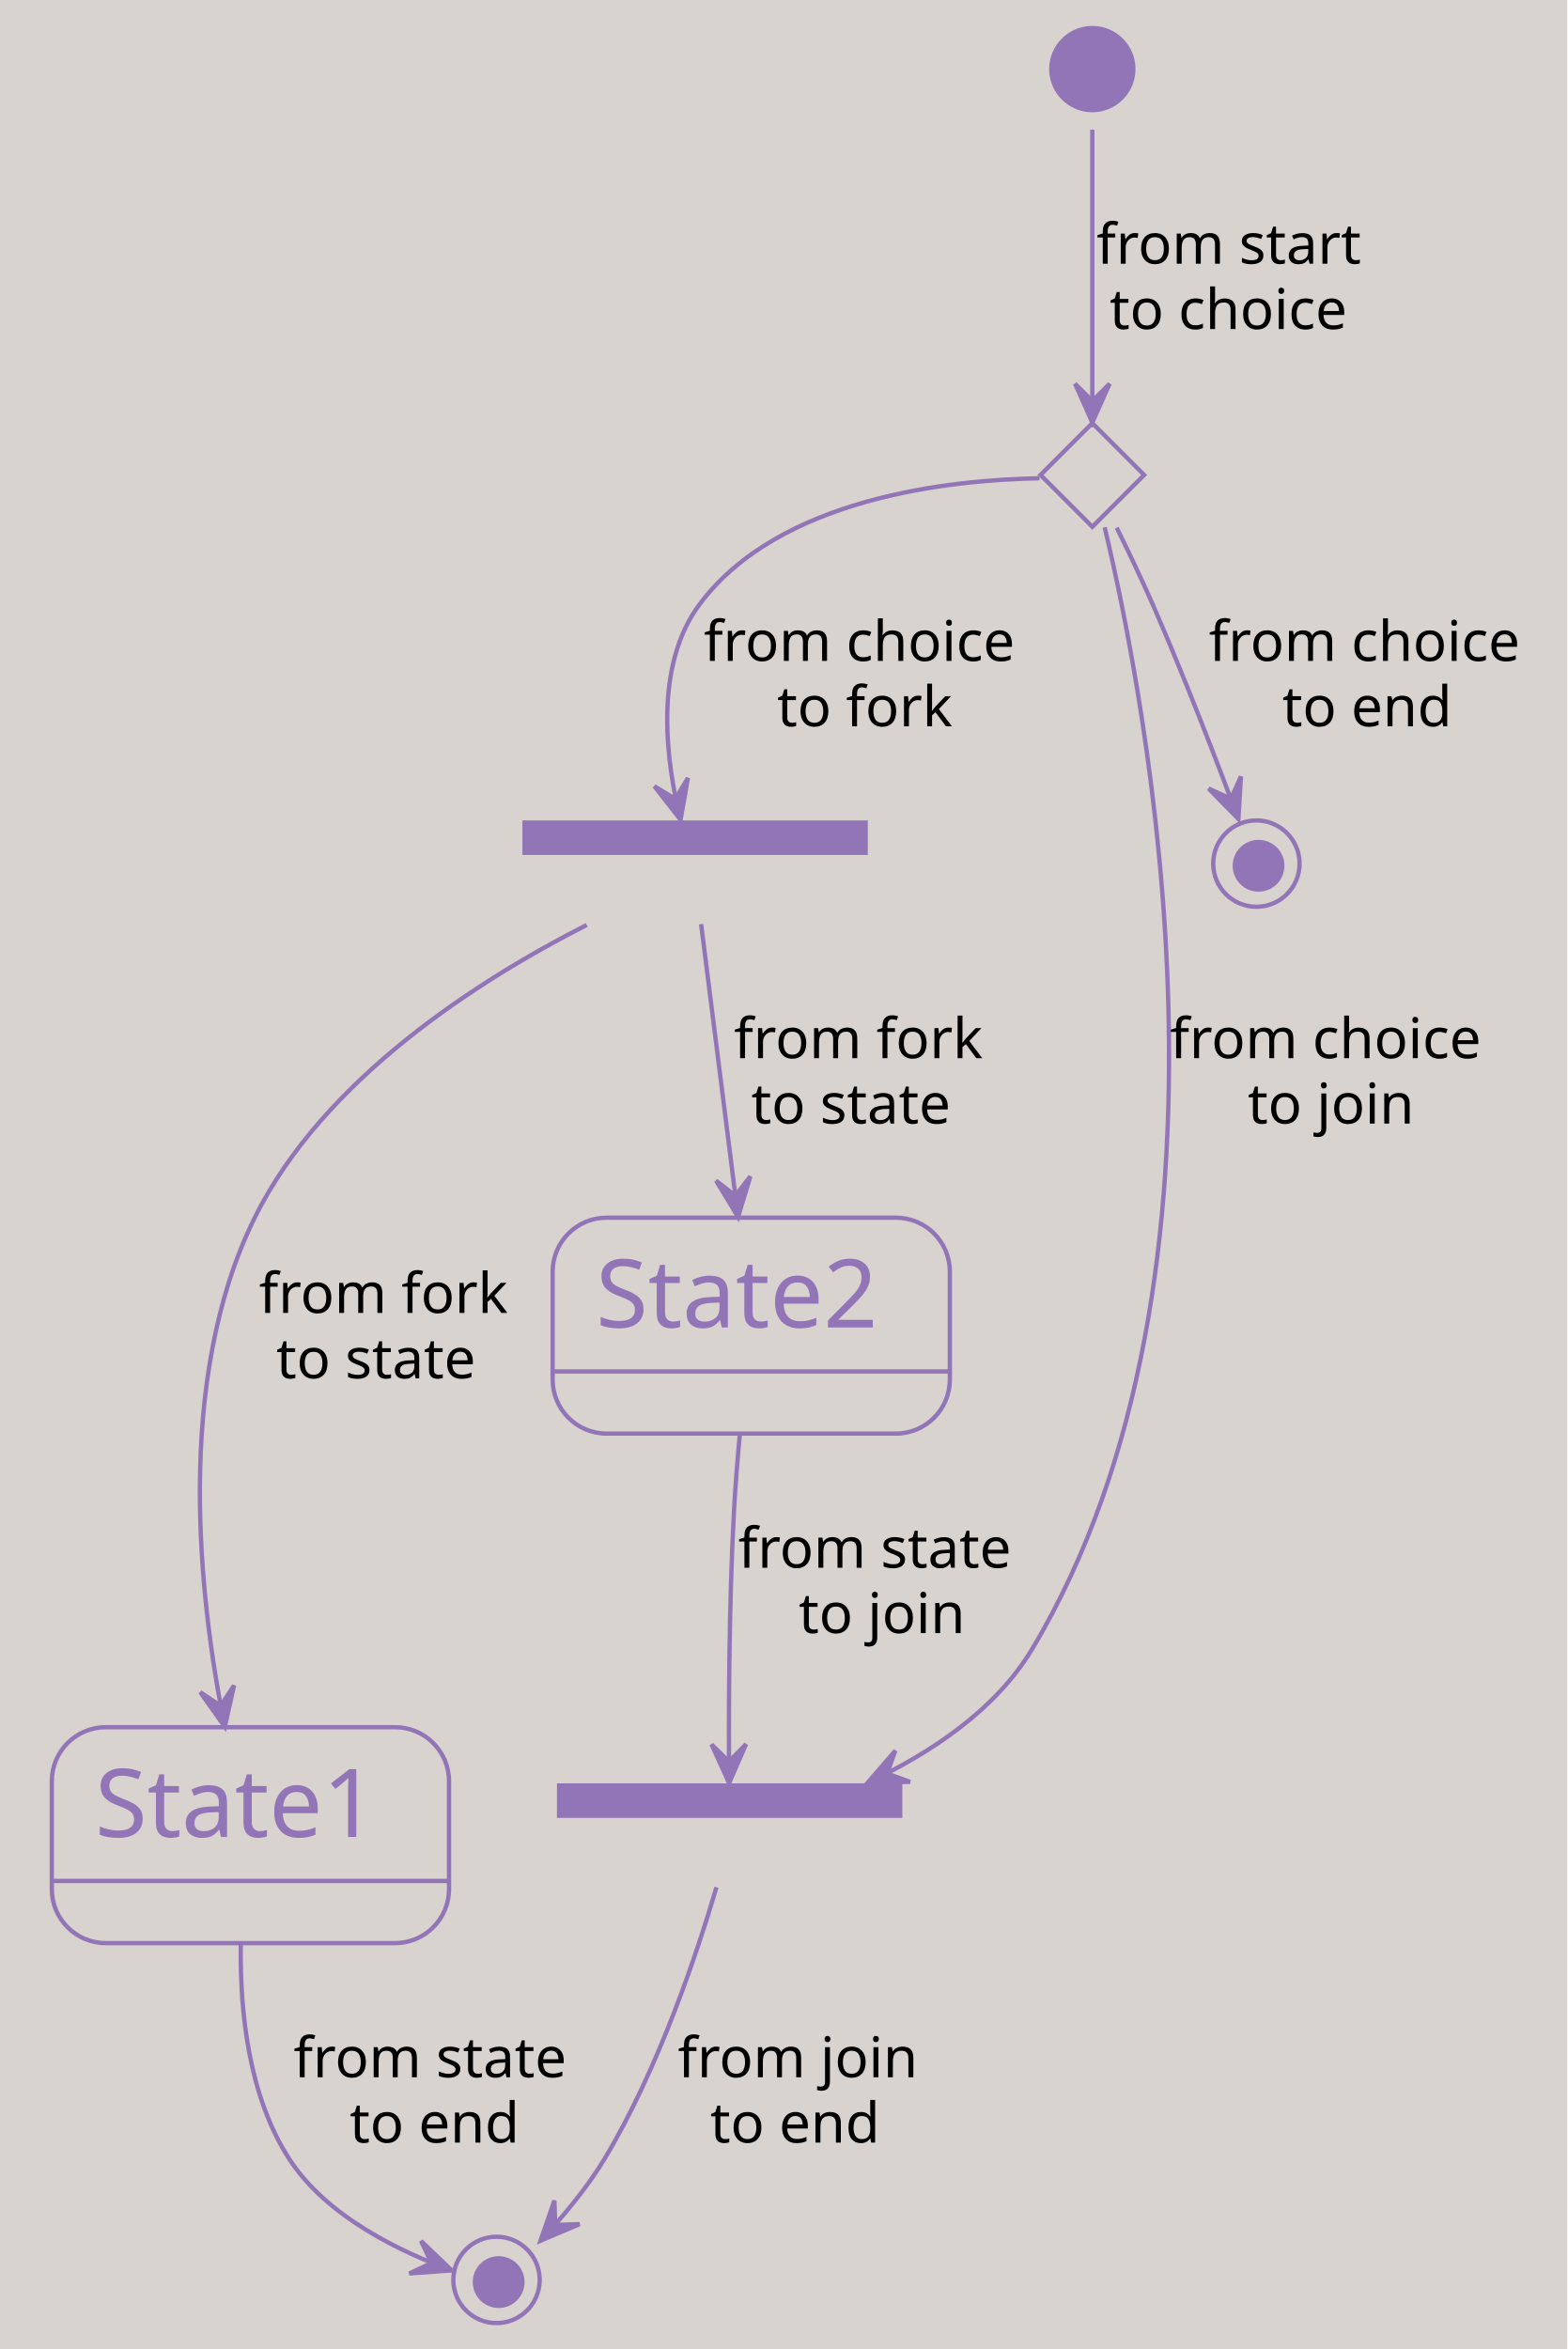
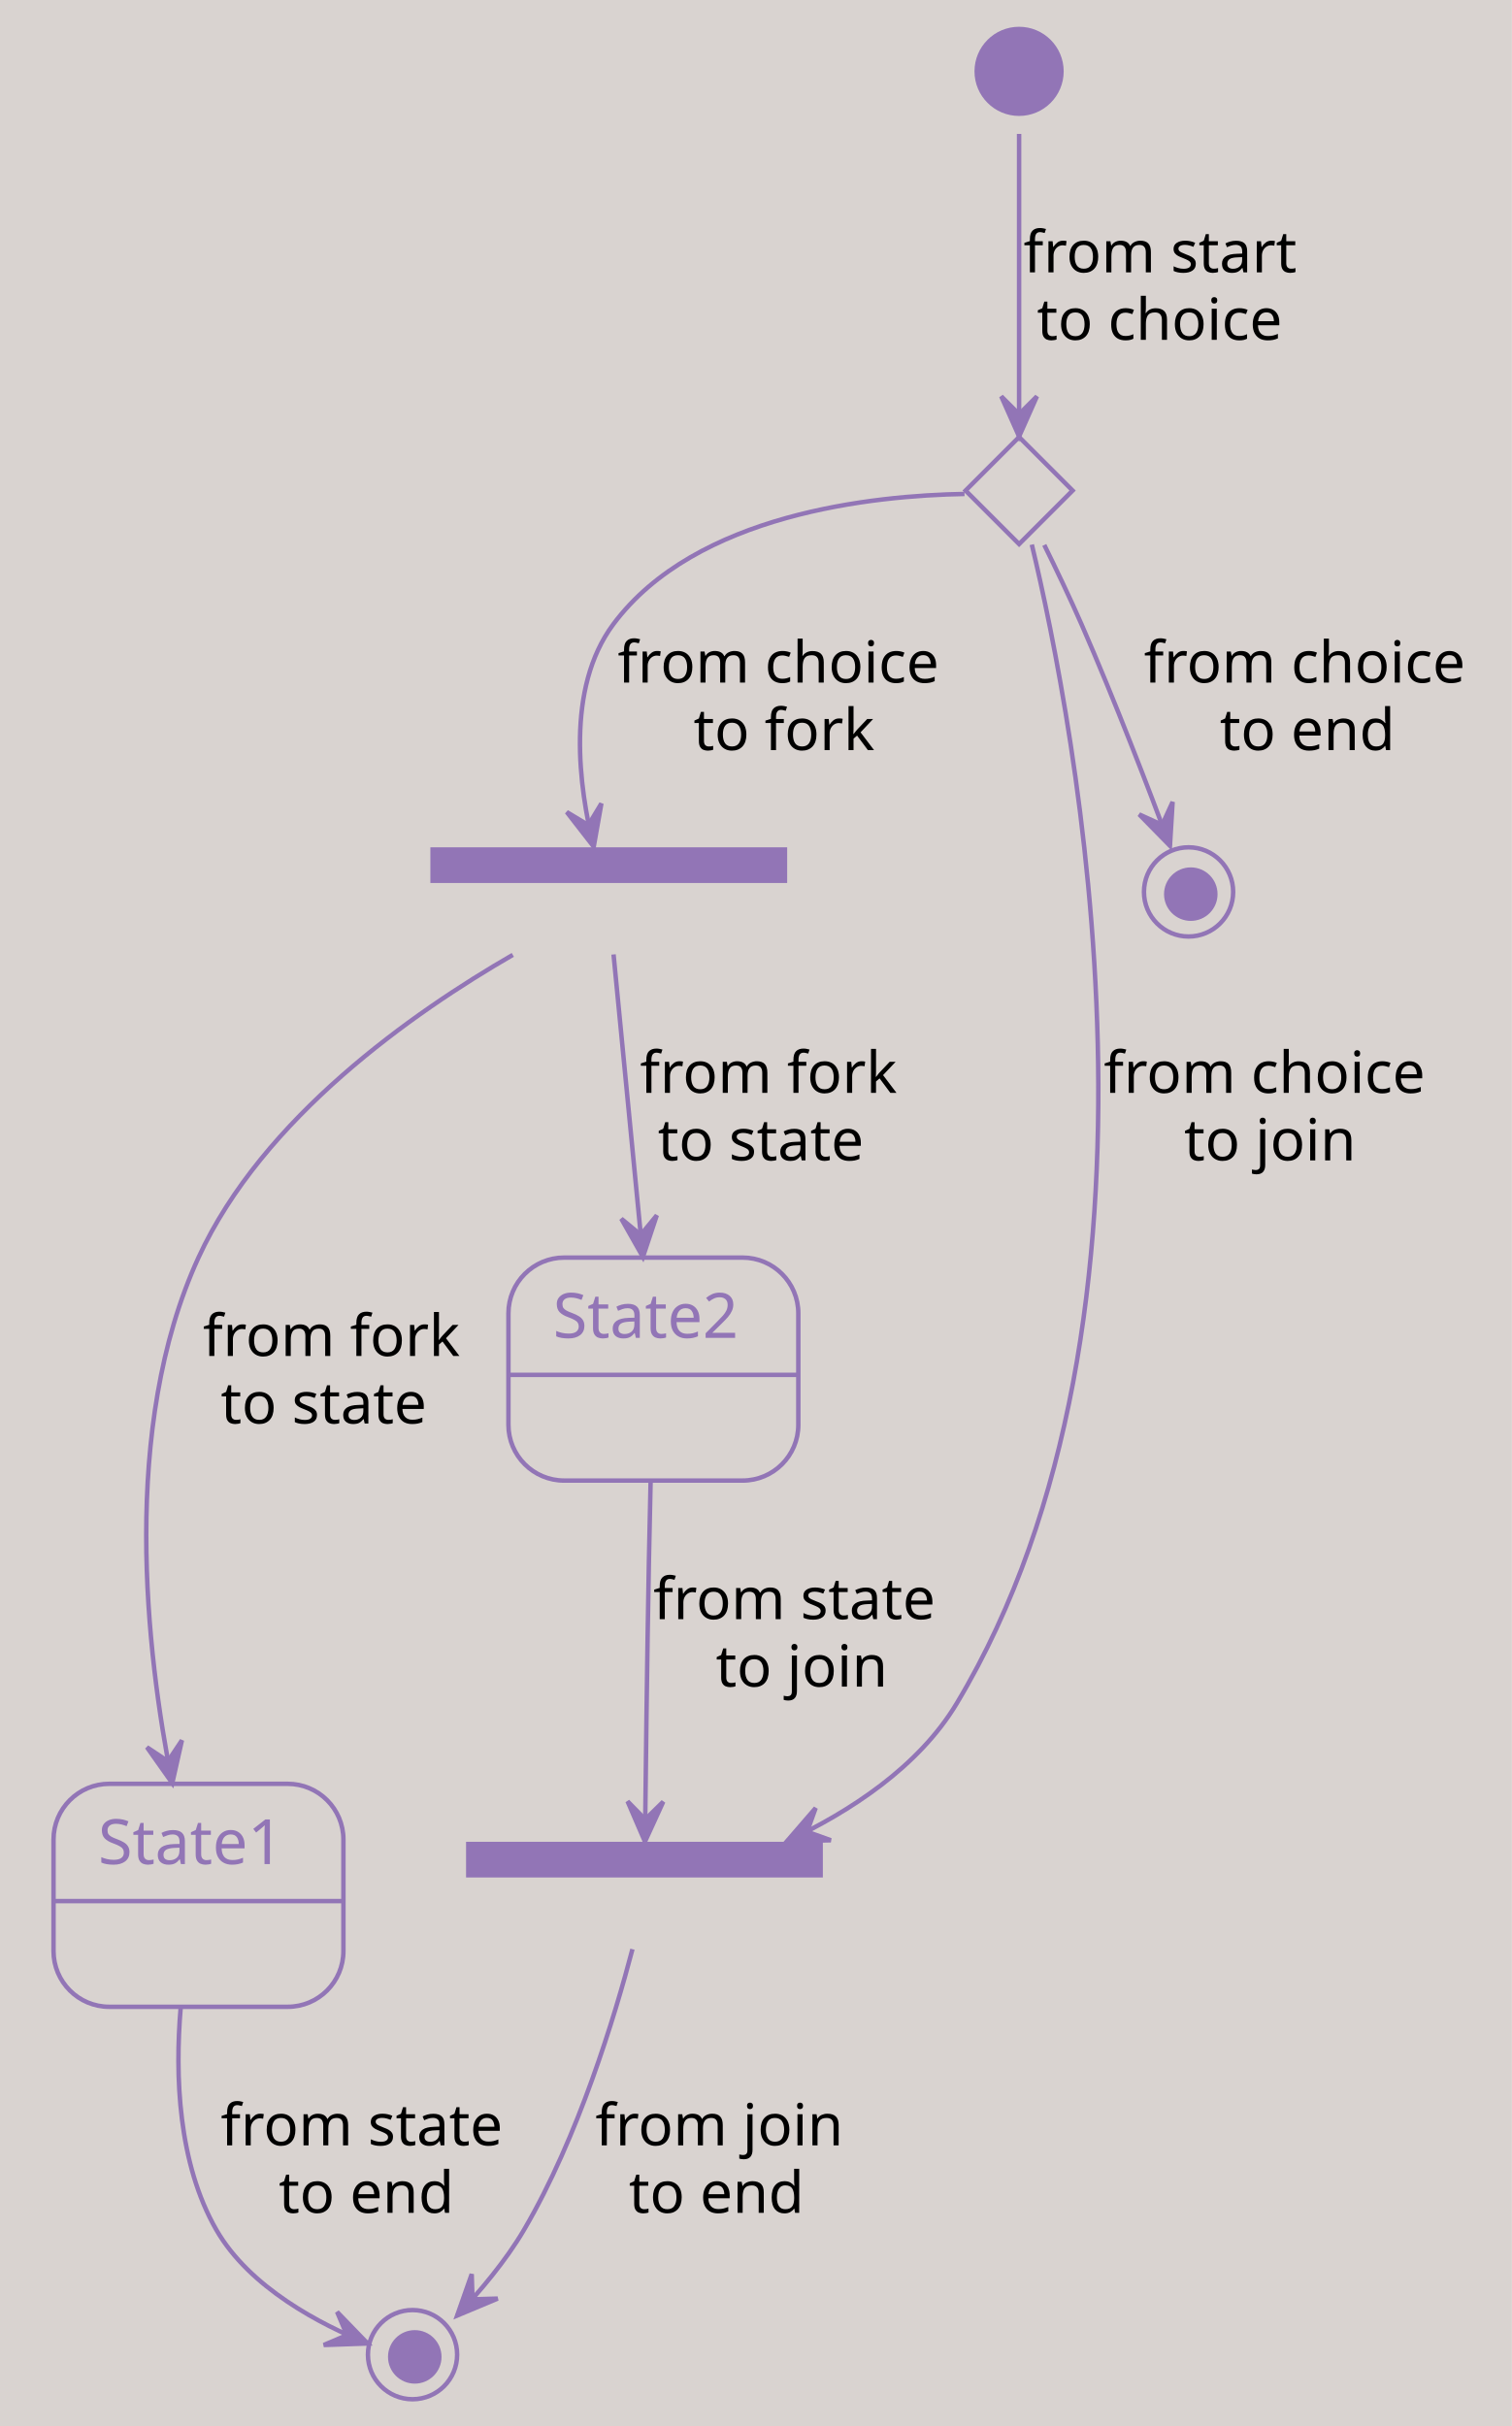
- <svg xmlns="http://www.w3.org/2000/svg" contentStyleType="text/css" height="544px" preserveAspectRatio="none" style="width:363px;height:544px;background:#D9D3D0;" version="1.1" viewBox="0 0 363 544" width="363px" zoomAndPan="magnify">
+ <svg xmlns="http://www.w3.org/2000/svg" contentStyleType="text/css" height="544px" preserveAspectRatio="none" style="width:339px;height:544px;background:#D9D3D0;" version="1.1" viewBox="0 0 339 544" width="339px" zoomAndPan="magnify">
  <defs />
  <g>
-     <rect fill="#D9D3D0" height="544" style="stroke:none;stroke-width:1.0;" width="363" x="0" y="0" />
+     <rect fill="#D9D3D0" height="544" style="stroke:none;stroke-width:1.0;" width="339" x="0" y="0" />
    <g id="elem_choice1">
-       <polygon fill="#D9D3D0" points="253,98,265,110,253,122,241,110,253,98" style="stroke:#9275B6;stroke-width:1.0;" />
+       <polygon fill="#D9D3D0" points="228.5,98,240.5,110,228.5,122,216.5,110,228.5,98" style="stroke:#9275B6;stroke-width:1.0;" />
    </g>
-     <rect fill="#9275B6" height="8" style="stroke:none;stroke-width:1.0;" width="80" x="121" y="190" />
-     <rect fill="#9275B6" height="8" style="stroke:none;stroke-width:1.0;" width="80" x="129" y="413" />
-     <ellipse cx="291" cy="200" fill="none" rx="10" ry="10" style="stroke:#9275B6;stroke-width:1.0;" />
-     <ellipse cx="291.5" cy="200.5" fill="#9275B6" rx="6" ry="6" style="stroke:none;stroke-width:1.0;" />
-     <ellipse cx="253" cy="16" fill="#9275B6" rx="10" ry="10" style="stroke:none;stroke-width:1.0;" />
+     <rect fill="#9275B6" height="8" style="stroke:none;stroke-width:1.0;" width="80" x="96.5" y="190" />
+     <rect fill="#9275B6" height="8" style="stroke:none;stroke-width:1.0;" width="80" x="104.5" y="413" />
+     <ellipse cx="266.5" cy="200" fill="none" rx="10" ry="10" style="stroke:#9275B6;stroke-width:1.0;" />
+     <ellipse cx="267" cy="200.5" fill="#9275B6" rx="6" ry="6" style="stroke:none;stroke-width:1.0;" />
+     <ellipse cx="228.5" cy="16" fill="#9275B6" rx="10" ry="10" style="stroke:none;stroke-width:1.0;" />
    <g id="State1">
-       <rect fill="#D9D3D0" height="50" rx="12.5" ry="12.5" style="stroke:#9275B6;stroke-width:1.0;" width="92" x="12" y="400" />
-       <line style="stroke:#9275B6;stroke-width:1.0;" x1="12" x2="104" y1="435.609" y2="435.609" />
-       <text fill="#9275B6" font-family="Verdana" font-size="22" lengthAdjust="spacing" textLength="72" x="22" y="425.421">State1</text>
+       <rect fill="#D9D3D0" height="50" rx="12.5" ry="12.5" style="stroke:#9275B6;stroke-width:1.0;" width="65" x="12" y="400" />
+       <line style="stroke:#9275B6;stroke-width:1.0;" x1="12" x2="77" y1="426.297" y2="426.297" />
+       <text fill="#9275B6" font-family="Verdana" font-size="14" lengthAdjust="spacing" textLength="45" x="22" y="417.995">State1</text>
    </g>
    <g id="State2">
-       <rect fill="#D9D3D0" height="50" rx="12.5" ry="12.5" style="stroke:#9275B6;stroke-width:1.0;" width="92" x="128" y="282" />
-       <line style="stroke:#9275B6;stroke-width:1.0;" x1="128" x2="220" y1="317.609" y2="317.609" />
-       <text fill="#9275B6" font-family="Verdana" font-size="22" lengthAdjust="spacing" textLength="72" x="138" y="307.421">State2</text>
+       <rect fill="#D9D3D0" height="50" rx="12.5" ry="12.5" style="stroke:#9275B6;stroke-width:1.0;" width="65" x="114" y="282" />
+       <line style="stroke:#9275B6;stroke-width:1.0;" x1="114" x2="179" y1="308.297" y2="308.297" />
+       <text fill="#9275B6" font-family="Verdana" font-size="14" lengthAdjust="spacing" textLength="45" x="124" y="299.995">State2</text>
    </g>
-     <ellipse cx="115" cy="528" fill="none" rx="10" ry="10" style="stroke:#9275B6;stroke-width:1.0;" />
-     <ellipse cx="115.5" cy="528.5" fill="#9275B6" rx="6" ry="6" style="stroke:none;stroke-width:1.0;" />
-     <path d="M253,30.036 C253,47.309 253,80.545 253,97.874 " fill="none" style="stroke:#9275B6;stroke-width:1.0;" />
-     <polygon fill="#9275B6" points="253,97.874,257,88.874,253,92.874,249,88.874,253,97.874" style="stroke:#9275B6;stroke-width:1.0;" />
-     <text fill="#000000" font-family="Verdana" font-size="13" lengthAdjust="spacing" textLength="64" x="254" y="61.067">from start</text>
-     <text fill="#000000" font-family="Verdana" font-size="13" lengthAdjust="spacing" textLength="58" x="257" y="76.2">to choice</text>
-     <path d="M240.763,110.762 C220.529,111.112 180.501,115.117 162,140 C151.256,154.45 154.341,176.608 157.625,189.865 " fill="none" style="stroke:#9275B6;stroke-width:1.0;" />
-     <polygon fill="#9275B6" points="157.625,189.865,159.344,180.167,156.423,185.012,151.578,182.091,157.625,189.865" style="stroke:#9275B6;stroke-width:1.0;" />
-     <text fill="#000000" font-family="Verdana" font-size="13" lengthAdjust="spacing" textLength="75" x="163" y="153.067">from choice</text>
-     <text fill="#000000" font-family="Verdana" font-size="13" lengthAdjust="spacing" textLength="41" x="180" y="168.2">to fork</text>
-     <path d="M255.855,122.12 C265.223,161.196 291.527,294.569 239,382 C230.461,396.214 215.105,406.208 200.948,412.871 " fill="none" style="stroke:#9275B6;stroke-width:1.0;" />
-     <polygon fill="#9275B6" points="200.948,412.871,210.794,412.658,205.472,410.742,207.388,405.419,200.948,412.871" style="stroke:#9275B6;stroke-width:1.0;" />
-     <text fill="#000000" font-family="Verdana" font-size="13" lengthAdjust="spacing" textLength="75" x="271" y="245.067">from choice</text>
-     <text fill="#000000" font-family="Verdana" font-size="13" lengthAdjust="spacing" textLength="39" x="289" y="260.2">to join</text>
-     <path d="M258.65,122.202 C261.283,127.547 264.401,134.058 267,140 C274.479,157.1 282.225,177.325 286.827,189.653 " fill="none" style="stroke:#9275B6;stroke-width:1.0;" />
-     <polygon fill="#9275B6" points="286.827,189.653,287.427,179.823,285.078,184.969,279.932,182.62,286.827,189.653" style="stroke:#9275B6;stroke-width:1.0;" />
-     <text fill="#000000" font-family="Verdana" font-size="13" lengthAdjust="spacing" textLength="75" x="280" y="153.067">from choice</text>
-     <text fill="#000000" font-family="Verdana" font-size="13" lengthAdjust="spacing" textLength="41" x="297" y="168.2">to end</text>
-     <path d="M135.892,214.21 C111.211,226.764 74.991,249.678 59,282 C40.306,319.786 46.14,370.45 52.075,399.929 " fill="none" style="stroke:#9275B6;stroke-width:1.0;" />
-     <polygon fill="#9275B6" points="52.075,399.929,54.22,390.316,51.088,395.027,46.377,391.895,52.075,399.929" style="stroke:#9275B6;stroke-width:1.0;" />
-     <text fill="#000000" font-family="Verdana" font-size="13" lengthAdjust="spacing" textLength="58" x="60" y="304.067">from fork</text>
-     <text fill="#000000" font-family="Verdana" font-size="13" lengthAdjust="spacing" textLength="50" x="64" y="319.2">to state</text>
-     <path d="M162.391,214.023 C164.422,230.111 168.249,260.435 170.953,281.859 " fill="none" style="stroke:#9275B6;stroke-width:1.0;" />
-     <polygon fill="#9275B6" points="170.953,281.859,173.795,272.429,170.327,276.899,165.858,273.431,170.953,281.859" style="stroke:#9275B6;stroke-width:1.0;" />
-     <text fill="#000000" font-family="Verdana" font-size="13" lengthAdjust="spacing" textLength="58" x="170" y="245.067">from fork</text>
-     <text fill="#000000" font-family="Verdana" font-size="13" lengthAdjust="spacing" textLength="50" x="174" y="260.2">to state</text>
-     <path d="M171.337,332.405 C170.802,338.168 170.31,344.295 170,350 C168.788,372.323 168.762,398.487 168.869,412.958 " fill="none" style="stroke:#9275B6;stroke-width:1.0;" />
-     <polygon fill="#9275B6" points="168.869,412.958,172.802,403.928,168.832,407.958,164.802,403.988,168.869,412.958" style="stroke:#9275B6;stroke-width:1.0;" />
-     <text fill="#000000" font-family="Verdana" font-size="13" lengthAdjust="spacing" textLength="67" x="171" y="363.067">from state</text>
-     <text fill="#000000" font-family="Verdana" font-size="13" lengthAdjust="spacing" textLength="39" x="185" y="378.2">to join</text>
-     <path d="M55.771,450.136 C55.527,465.554 57.511,485.33 67,500 C75.778,513.57 93.355,521.735 104.628,525.799 " fill="none" style="stroke:#9275B6;stroke-width:1.0;" />
-     <polygon fill="#9275B6" points="104.628,525.799,97.518,518.984,99.925,524.104,94.805,526.51,104.628,525.799" style="stroke:#9275B6;stroke-width:1.0;" />
-     <text fill="#000000" font-family="Verdana" font-size="13" lengthAdjust="spacing" textLength="67" x="68" y="481.067">from state</text>
-     <text fill="#000000" font-family="Verdana" font-size="13" lengthAdjust="spacing" textLength="41" x="81" y="496.2">to end</text>
-     <path d="M165.947,437.07 C161.543,452.024 152.538,479.201 140,500 C135.882,506.832 130.131,513.631 125.184,518.927 " fill="none" style="stroke:#9275B6;stroke-width:1.0;" />
-     <polygon fill="#9275B6" points="125.184,518.927,134.251,515.081,128.597,515.273,128.405,509.619,125.184,518.927" style="stroke:#9275B6;stroke-width:1.0;" />
-     <text fill="#000000" font-family="Verdana" font-size="13" lengthAdjust="spacing" textLength="56" x="157" y="481.067">from join</text>
-     <text fill="#000000" font-family="Verdana" font-size="13" lengthAdjust="spacing" textLength="41" x="164.5" y="496.2">to end</text>
+     <ellipse cx="92.5" cy="528" fill="none" rx="10" ry="10" style="stroke:#9275B6;stroke-width:1.0;" />
+     <ellipse cx="93" cy="528.5" fill="#9275B6" rx="6" ry="6" style="stroke:none;stroke-width:1.0;" />
+     <path d="M228.5,30.036 C228.5,47.309 228.5,80.545 228.5,97.874 " fill="none" style="stroke:#9275B6;stroke-width:1.0;" />
+     <polygon fill="#9275B6" points="228.5,97.874,232.5,88.874,228.5,92.874,224.5,88.874,228.5,97.874" style="stroke:#9275B6;stroke-width:1.0;" />
+     <text fill="#000000" font-family="Verdana" font-size="13" lengthAdjust="spacing" textLength="64" x="229.5" y="61.067">from start</text>
+     <text fill="#000000" font-family="Verdana" font-size="13" lengthAdjust="spacing" textLength="58" x="232.5" y="76.2">to choice</text>
+     <path d="M216.263,110.762 C196.029,111.112 156.001,115.117 137.5,140 C126.757,154.45 129.841,176.608 133.125,189.865 " fill="none" style="stroke:#9275B6;stroke-width:1.0;" />
+     <polygon fill="#9275B6" points="133.125,189.865,134.844,180.167,131.923,185.012,127.078,182.091,133.125,189.865" style="stroke:#9275B6;stroke-width:1.0;" />
+     <text fill="#000000" font-family="Verdana" font-size="13" lengthAdjust="spacing" textLength="75" x="138.5" y="153.067">from choice</text>
+     <text fill="#000000" font-family="Verdana" font-size="13" lengthAdjust="spacing" textLength="41" x="155.5" y="168.2">to fork</text>
+     <path d="M231.355,122.12 C240.722,161.196 267.027,294.569 214.5,382 C205.961,396.214 190.605,406.208 176.448,412.871 " fill="none" style="stroke:#9275B6;stroke-width:1.0;" />
+     <polygon fill="#9275B6" points="176.448,412.871,186.294,412.658,180.972,410.742,182.888,405.419,176.448,412.871" style="stroke:#9275B6;stroke-width:1.0;" />
+     <text fill="#000000" font-family="Verdana" font-size="13" lengthAdjust="spacing" textLength="75" x="247.5" y="245.067">from choice</text>
+     <text fill="#000000" font-family="Verdana" font-size="13" lengthAdjust="spacing" textLength="39" x="265.5" y="260.2">to join</text>
+     <path d="M234.15,122.202 C236.783,127.547 239.901,134.058 242.5,140 C249.979,157.1 257.725,177.325 262.327,189.653 " fill="none" style="stroke:#9275B6;stroke-width:1.0;" />
+     <polygon fill="#9275B6" points="262.327,189.653,262.927,179.823,260.578,184.969,255.432,182.62,262.327,189.653" style="stroke:#9275B6;stroke-width:1.0;" />
+     <text fill="#000000" font-family="Verdana" font-size="13" lengthAdjust="spacing" textLength="75" x="256.5" y="153.067">from choice</text>
+     <text fill="#000000" font-family="Verdana" font-size="13" lengthAdjust="spacing" textLength="41" x="273.5" y="168.2">to end</text>
+     <path d="M114.979,214.119 C92.616,227.028 58.913,250.626 44.5,282 C26.953,320.195 32.779,370.501 38.628,399.843 " fill="none" style="stroke:#9275B6;stroke-width:1.0;" />
+     <polygon fill="#9275B6" points="38.628,399.843,40.792,390.235,37.651,394.94,32.946,391.799,38.628,399.843" style="stroke:#9275B6;stroke-width:1.0;" />
+     <text fill="#000000" font-family="Verdana" font-size="13" lengthAdjust="spacing" textLength="58" x="45.5" y="304.067">from fork</text>
+     <text fill="#000000" font-family="Verdana" font-size="13" lengthAdjust="spacing" textLength="50" x="49.5" y="319.2">to state</text>
+     <path d="M137.57,214.023 C139.132,230.111 142.076,260.435 144.156,281.859 " fill="none" style="stroke:#9275B6;stroke-width:1.0;" />
+     <polygon fill="#9275B6" points="144.156,281.859,147.268,272.515,143.673,276.883,139.305,273.288,144.156,281.859" style="stroke:#9275B6;stroke-width:1.0;" />
+     <text fill="#000000" font-family="Verdana" font-size="13" lengthAdjust="spacing" textLength="58" x="143.5" y="245.067">from fork</text>
+     <text fill="#000000" font-family="Verdana" font-size="13" lengthAdjust="spacing" textLength="50" x="147.5" y="260.2">to state</text>
+     <path d="M145.876,332.429 C145.74,338.191 145.606,344.312 145.5,350 C145.083,372.352 144.771,398.506 144.614,412.967 " fill="none" style="stroke:#9275B6;stroke-width:1.0;" />
+     <polygon fill="#9275B6" points="144.614,412.967,148.711,404.011,144.668,407.967,140.712,403.924,144.614,412.967" style="stroke:#9275B6;stroke-width:1.0;" />
+     <text fill="#000000" font-family="Verdana" font-size="13" lengthAdjust="spacing" textLength="67" x="146.5" y="363.067">from state</text>
+     <text fill="#000000" font-family="Verdana" font-size="13" lengthAdjust="spacing" textLength="39" x="160.5" y="378.2">to join</text>
+     <path d="M40.512,450.212 C39.224,465.473 39.918,485.047 48.5,500 C55.969,513.013 71.926,521.255 82.43,525.498 " fill="none" style="stroke:#9275B6;stroke-width:1.0;" />
+     <polygon fill="#9275B6" points="82.43,525.498,75.583,518.418,77.794,523.625,72.587,525.836,82.43,525.498" style="stroke:#9275B6;stroke-width:1.0;" />
+     <text fill="#000000" font-family="Verdana" font-size="13" lengthAdjust="spacing" textLength="67" x="49.5" y="481.067">from state</text>
+     <text fill="#000000" font-family="Verdana" font-size="13" lengthAdjust="spacing" textLength="41" x="62.5" y="496.2">to end</text>
+     <path d="M141.807,437.081 C137.875,452.049 129.681,479.241 117.5,500 C113.396,506.994 107.525,513.909 102.505,519.23 " fill="none" style="stroke:#9275B6;stroke-width:1.0;" />
+     <polygon fill="#9275B6" points="102.505,519.23,111.59,515.429,105.936,515.593,105.771,509.939,102.505,519.23" style="stroke:#9275B6;stroke-width:1.0;" />
+     <text fill="#000000" font-family="Verdana" font-size="13" lengthAdjust="spacing" textLength="56" x="133.5" y="481.067">from join</text>
+     <text fill="#000000" font-family="Verdana" font-size="13" lengthAdjust="spacing" textLength="41" x="141" y="496.2">to end</text>
  </g>
</svg>
